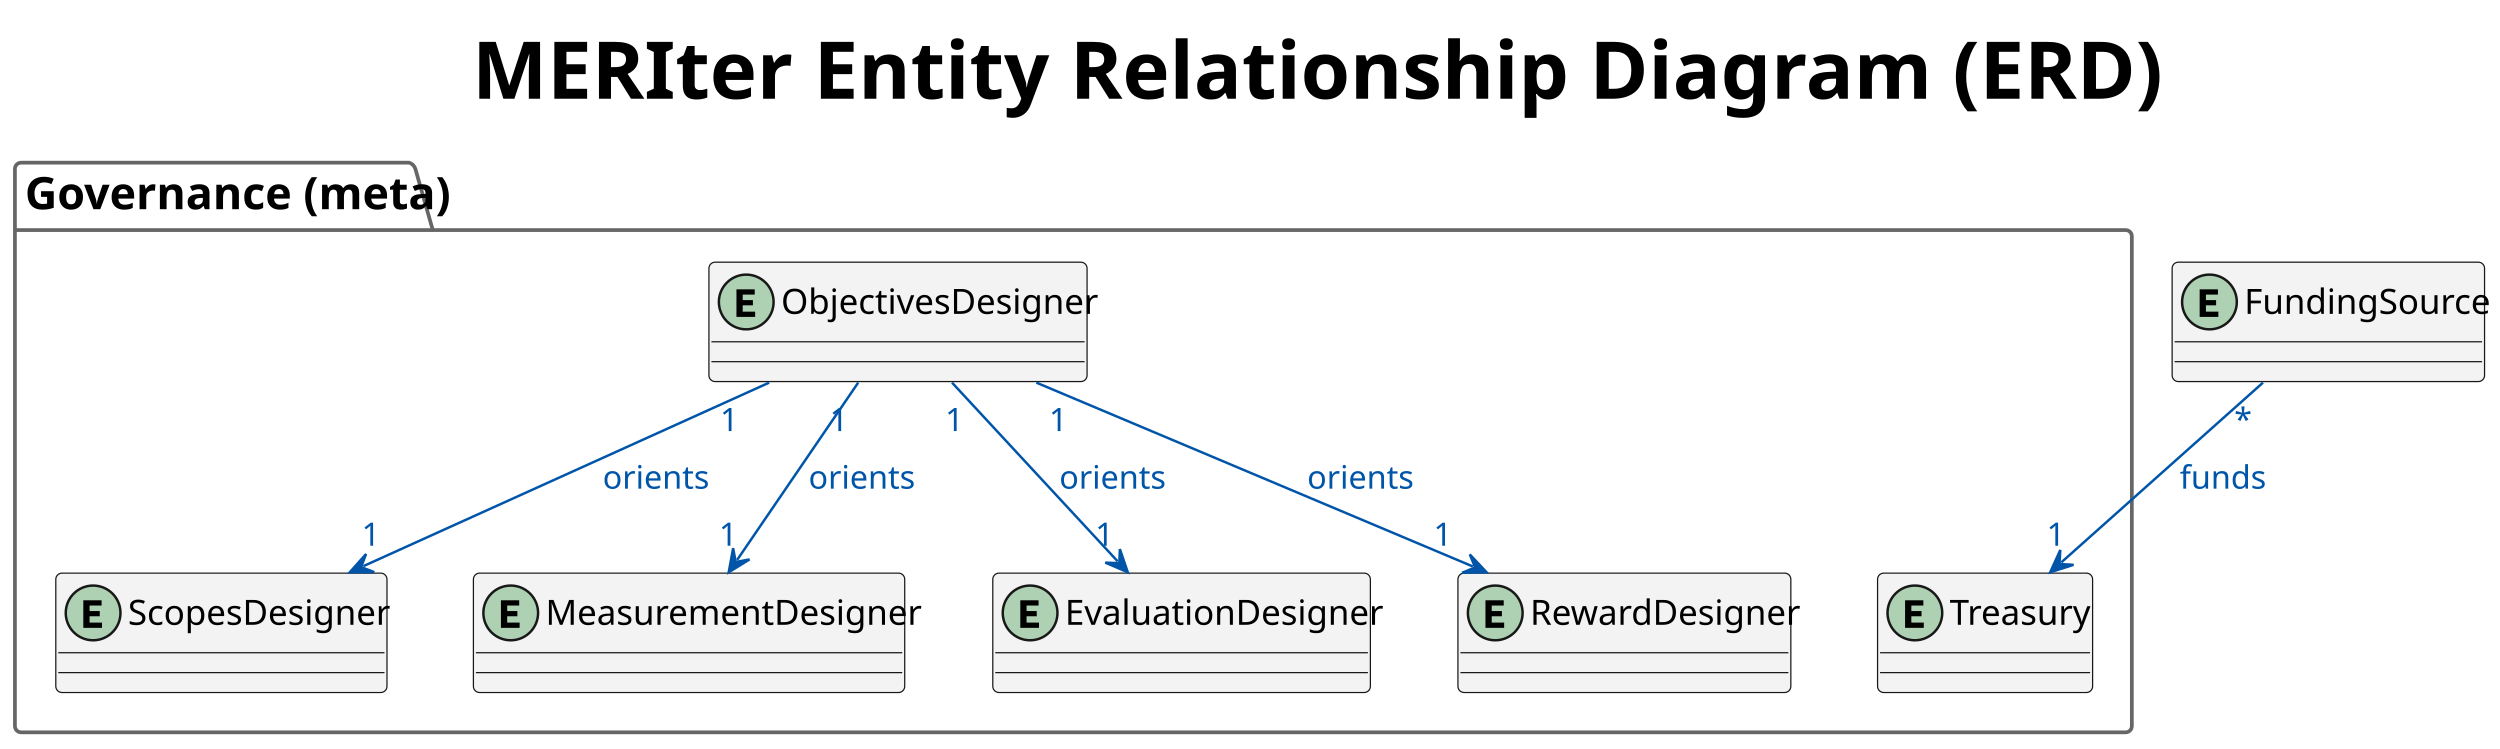
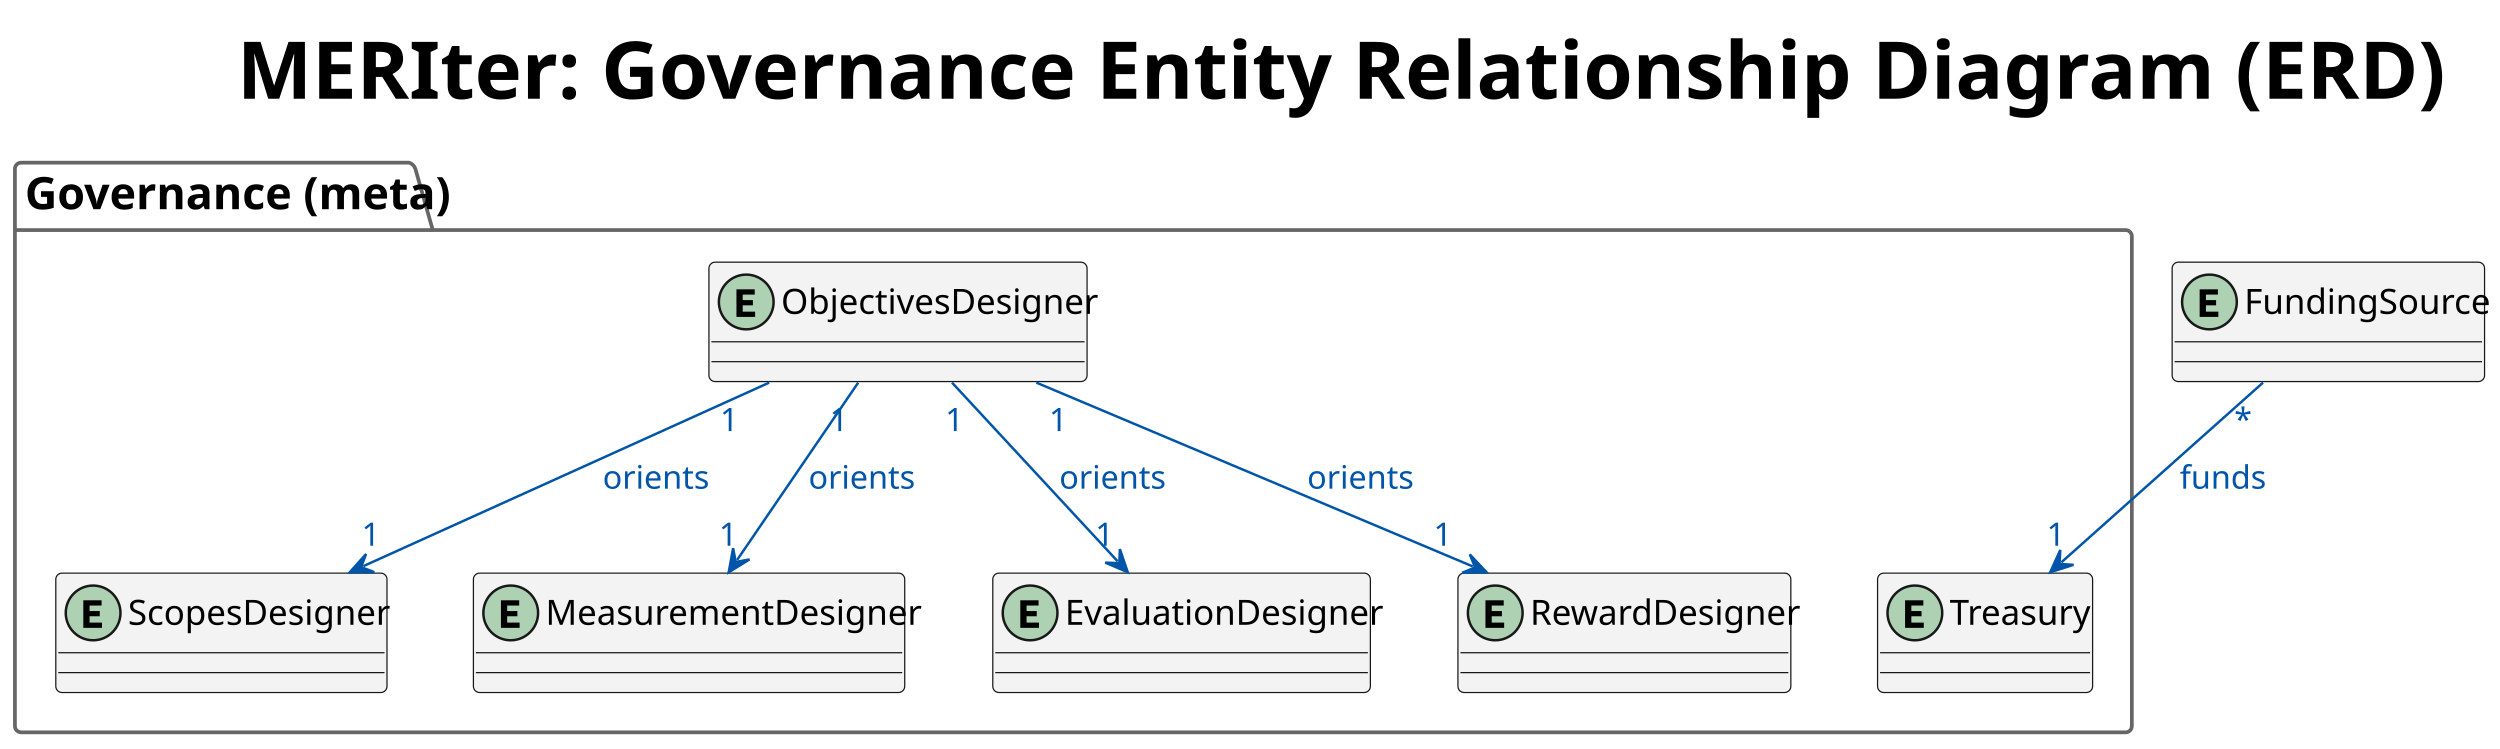
<svg xmlns="http://www.w3.org/2000/svg" xmlns:xlink="http://www.w3.org/1999/xlink" contentStyleType="text/css" data-diagram-type="CLASS" height="301px" preserveAspectRatio="none" style="width:1005px;height:301px;background:#FFFFFF;" version="1.1" viewBox="0 0 1005 301" width="1005px" zoomAndPan="magnify">
  <defs />
  <g>
-     <g class="title" data-source-line="25">
-       <text fill="#000000" font-family="sans-serif" font-size="32" font-weight="bold" lengthAdjust="spacing" textLength="612.172" x="189.81" y="39.688">MERIter Entity Relationship Diagram (ERD)</text>
+     <g class="title" data-source-line="27">
+       <text fill="#000000" font-family="sans-serif" font-size="32" font-weight="bold" lengthAdjust="spacing" textLength="801.234" x="95.278" y="39.688">MERIter: Governance Entity Relationship Diagram (ERD)</text>
    </g>
-     <g class="cluster" data-entity="Governance" data-source-line="73" data-uid="ent0002" id="cluster_Governance">
+     <g class="cluster" data-entity="Governance" data-source-line="75" data-uid="ent0002" id="cluster_Governance">
      <path d="M8.5,65.394 L164.477,65.394 A3.75,3.75 0 0 1 166.977,67.894 L173.977,92.488 L854.5,92.488 A2.5,2.5 0 0 1 857,94.988 L857,291.894 A2.5,2.5 0 0 1 854.5,294.394 L8.5,294.394 A2.5,2.5 0 0 1 6,291.894 L6,67.894 A2.5,2.5 0 0 1 8.5,65.394" fill="none" style="stroke:#666666;stroke-width:1.5;" />
      <line style="stroke:#666666;stroke-width:1.5;" x1="6" x2="173.977" y1="92.488" y2="92.488" />
      <text fill="#000000" font-family="sans-serif" font-size="18" font-weight="bold" lengthAdjust="spacing" textLength="154.977" x="10" y="84.094">Governance (meta)</text>
    </g>
-     <g class="entity" data-entity="ObjectivesDesigner" data-source-line="74" data-uid="ent0003" id="entity_ObjectivesDesigner">
+     <g class="entity" data-entity="ObjectivesDesigner" data-source-line="76" data-uid="ent0003" id="entity_ObjectivesDesigner">
      <a href="" target="_top" title="The ObjectivesDesigner is responsible for defining high-level goals and objectives that orient the entire impact evaluation system." xlink:actuate="onRequest" xlink:href="" xlink:show="new" xlink:title="The ObjectivesDesigner is responsible for defining high-level goals and objectives that orient the entire impact evaluation system." xlink:type="simple">
        <rect fill="#555555" fill-opacity="0.067" height="48" rx="2.5" ry="2.5" style="stroke:#181818;stroke-width:0.5;" width="152.012" x="284.99" y="105.394" />
        <ellipse cx="299.99" cy="121.394" fill="#ADD1B2" rx="11" ry="11" style="stroke:#181818;stroke-width:1;" />
        <path d="M296.053,127.394 L303.568,127.394 L303.568,125.285 L298.568,125.285 L298.568,122.738 L302.662,122.738 L302.662,120.644 L298.568,120.644 L298.568,118.426 L303.396,118.426 L303.396,116.316 L296.053,116.316 L296.053,127.394 Z " fill="#000000" />
        <text fill="#000000" font-family="sans-serif" font-size="14" lengthAdjust="spacing" textLength="120.012" x="313.99" y="126.18">ObjectivesDesigner</text>
        <line style="stroke:#181818;stroke-width:0.5;" x1="285.99" x2="436.002" y1="137.394" y2="137.394" />
        <line style="stroke:#181818;stroke-width:0.5;" x1="285.99" x2="436.002" y1="145.394" y2="145.394" />
      </a>
    </g>
-     <g class="entity" data-entity="ScopesDesigner" data-source-line="75" data-uid="ent0004" id="entity_ScopesDesigner">
+     <g class="entity" data-entity="ScopesDesigner" data-source-line="77" data-uid="ent0004" id="entity_ScopesDesigner">
      <a href="" target="_top" title="The ScopesDesigner is responsible for defining and structuring impact scopes that divide projects into measurable units." xlink:actuate="onRequest" xlink:href="" xlink:show="new" xlink:title="The ScopesDesigner is responsible for defining and structuring impact scopes that divide projects into measurable units." xlink:type="simple">
        <rect fill="#555555" fill-opacity="0.067" height="48" rx="2.5" ry="2.5" style="stroke:#181818;stroke-width:0.5;" width="133.138" x="22.43" y="230.394" />
        <ellipse cx="37.43" cy="246.394" fill="#ADD1B2" rx="11" ry="11" style="stroke:#181818;stroke-width:1;" />
        <path d="M33.492,252.394 L41.008,252.394 L41.008,250.285 L36.008,250.285 L36.008,247.738 L40.102,247.738 L40.102,245.644 L36.008,245.644 L36.008,243.426 L40.836,243.426 L40.836,241.316 L33.492,241.316 L33.492,252.394 Z " fill="#000000" />
        <text fill="#000000" font-family="sans-serif" font-size="14" lengthAdjust="spacing" textLength="101.138" x="51.43" y="251.18">ScopesDesigner</text>
        <line style="stroke:#181818;stroke-width:0.5;" x1="23.43" x2="154.568" y1="262.394" y2="262.394" />
        <line style="stroke:#181818;stroke-width:0.5;" x1="23.43" x2="154.568" y1="270.394" y2="270.394" />
      </a>
    </g>
-     <g class="entity" data-entity="MeasurementDesigner" data-source-line="76" data-uid="ent0005" id="entity_MeasurementDesigner">
+     <g class="entity" data-entity="MeasurementDesigner" data-source-line="78" data-uid="ent0005" id="entity_MeasurementDesigner">
      <a href="" target="_top" title="The MeasurementDesigner is responsible for designing measurement methodologies and configuring how measurements should be taken." xlink:actuate="onRequest" xlink:href="" xlink:show="new" xlink:title="The MeasurementDesigner is responsible for designing measurement methodologies and configuring how measurements should be taken." xlink:type="simple">
        <rect fill="#555555" fill-opacity="0.067" height="48" rx="2.5" ry="2.5" style="stroke:#181818;stroke-width:0.5;" width="173.388" x="190.31" y="230.394" />
        <ellipse cx="205.31" cy="246.394" fill="#ADD1B2" rx="11" ry="11" style="stroke:#181818;stroke-width:1;" />
        <path d="M201.373,252.394 L208.888,252.394 L208.888,250.285 L203.888,250.285 L203.888,247.738 L207.982,247.738 L207.982,245.644 L203.888,245.644 L203.888,243.426 L208.716,243.426 L208.716,241.316 L201.373,241.316 L201.373,252.394 Z " fill="#000000" />
        <text fill="#000000" font-family="sans-serif" font-size="14" lengthAdjust="spacing" textLength="141.388" x="219.31" y="251.18">MeasurementDesigner</text>
        <line style="stroke:#181818;stroke-width:0.5;" x1="191.31" x2="362.698" y1="262.394" y2="262.394" />
        <line style="stroke:#181818;stroke-width:0.5;" x1="191.31" x2="362.698" y1="270.394" y2="270.394" />
      </a>
    </g>
-     <g class="entity" data-entity="EvaluationDesigner" data-source-line="77" data-uid="ent0006" id="entity_EvaluationDesigner">
+     <g class="entity" data-entity="EvaluationDesigner" data-source-line="79" data-uid="ent0006" id="entity_EvaluationDesigner">
      <a href="" target="_top" title="The EvaluationDesigner is responsible for designing evaluation criteria and methodologies for assessing measurements." xlink:actuate="onRequest" xlink:href="" xlink:show="new" xlink:title="The EvaluationDesigner is responsible for designing evaluation criteria and methodologies for assessing measurements." xlink:type="simple">
        <rect fill="#555555" fill-opacity="0.067" height="48" rx="2.5" ry="2.5" style="stroke:#181818;stroke-width:0.5;" width="151.793" x="399.1" y="230.394" />
        <ellipse cx="414.1" cy="246.394" fill="#ADD1B2" rx="11" ry="11" style="stroke:#181818;stroke-width:1;" />
        <path d="M410.163,252.394 L417.678,252.394 L417.678,250.285 L412.678,250.285 L412.678,247.738 L416.772,247.738 L416.772,245.644 L412.678,245.644 L412.678,243.426 L417.506,243.426 L417.506,241.316 L410.163,241.316 L410.163,252.394 Z " fill="#000000" />
        <text fill="#000000" font-family="sans-serif" font-size="14" lengthAdjust="spacing" textLength="119.793" x="428.1" y="251.18">EvaluationDesigner</text>
        <line style="stroke:#181818;stroke-width:0.5;" x1="400.1" x2="549.893" y1="262.394" y2="262.394" />
        <line style="stroke:#181818;stroke-width:0.5;" x1="400.1" x2="549.893" y1="270.394" y2="270.394" />
      </a>
    </g>
-     <g class="entity" data-entity="RewardDesigner" data-source-line="78" data-uid="ent0007" id="entity_RewardDesigner">
+     <g class="entity" data-entity="RewardDesigner" data-source-line="80" data-uid="ent0007" id="entity_RewardDesigner">
      <a href="" target="_top" title="The RewardDesigner is responsible for designing reward policies and distribution mechanisms for impact contributors." xlink:actuate="onRequest" xlink:href="" xlink:show="new" xlink:title="The RewardDesigner is responsible for designing reward policies and distribution mechanisms for impact contributors." xlink:type="simple">
        <rect fill="#555555" fill-opacity="0.067" height="48" rx="2.5" ry="2.5" style="stroke:#181818;stroke-width:0.5;" width="133.828" x="586.09" y="230.394" />
        <ellipse cx="601.09" cy="246.394" fill="#ADD1B2" rx="11" ry="11" style="stroke:#181818;stroke-width:1;" />
        <path d="M597.153,252.394 L604.668,252.394 L604.668,250.285 L599.668,250.285 L599.668,247.738 L603.762,247.738 L603.762,245.644 L599.668,245.644 L599.668,243.426 L604.496,243.426 L604.496,241.316 L597.153,241.316 L597.153,252.394 Z " fill="#000000" />
        <text fill="#000000" font-family="sans-serif" font-size="14" lengthAdjust="spacing" textLength="101.828" x="615.09" y="251.18">RewardDesigner</text>
        <line style="stroke:#181818;stroke-width:0.5;" x1="587.09" x2="718.918" y1="262.394" y2="262.394" />
        <line style="stroke:#181818;stroke-width:0.5;" x1="587.09" x2="718.918" y1="270.394" y2="270.394" />
      </a>
    </g>
-     <g class="entity" data-entity="Treasury" data-source-line="79" data-uid="ent0008" id="entity_Treasury">
+     <g class="entity" data-entity="Treasury" data-source-line="81" data-uid="ent0008" id="entity_Treasury">
      <a href="" target="_top" title="The Treasury is a pool of funds available for rewarding impact contributions and funding operations." xlink:actuate="onRequest" xlink:href="" xlink:show="new" xlink:title="The Treasury is a pool of funds available for rewarding impact contributions and funding operations." xlink:type="simple">
        <rect fill="#555555" fill-opacity="0.067" height="48" rx="2.5" ry="2.5" style="stroke:#181818;stroke-width:0.5;" width="86.448" x="754.78" y="230.394" />
        <ellipse cx="769.78" cy="246.394" fill="#ADD1B2" rx="11" ry="11" style="stroke:#181818;stroke-width:1;" />
        <path d="M765.842,252.394 L773.358,252.394 L773.358,250.285 L768.358,250.285 L768.358,247.738 L772.452,247.738 L772.452,245.644 L768.358,245.644 L768.358,243.426 L773.186,243.426 L773.186,241.316 L765.842,241.316 L765.842,252.394 Z " fill="#000000" />
        <text fill="#000000" font-family="sans-serif" font-size="14" lengthAdjust="spacing" textLength="54.448" x="783.78" y="251.18">Treasury</text>
        <line style="stroke:#181818;stroke-width:0.5;" x1="755.78" x2="840.228" y1="262.394" y2="262.394" />
        <line style="stroke:#181818;stroke-width:0.5;" x1="755.78" x2="840.228" y1="270.394" y2="270.394" />
      </a>
    </g>
-     <g class="entity" data-entity="FundingSource" data-source-line="256" data-uid="ent0017" id="entity_FundingSource">
+     <g class="entity" data-entity="FundingSource" data-source-line="258" data-uid="ent0017" id="entity_FundingSource">
      <a href="" target="_top" title="The FundingSource is an external entity that provides funds to the treasury for rewarding impact." xlink:actuate="onRequest" xlink:href="" xlink:show="new" xlink:title="The FundingSource is an external entity that provides funds to the treasury for rewarding impact." xlink:type="simple">
        <rect fill="#555555" fill-opacity="0.067" height="48" rx="2.5" ry="2.5" style="stroke:#181818;stroke-width:0.5;" width="125.591" x="873.2" y="105.394" />
        <ellipse cx="888.2" cy="121.394" fill="#ADD1B2" rx="11" ry="11" style="stroke:#181818;stroke-width:1;" />
        <path d="M884.263,127.394 L891.778,127.394 L891.778,125.285 L886.778,125.285 L886.778,122.738 L890.872,122.738 L890.872,120.644 L886.778,120.644 L886.778,118.426 L891.606,118.426 L891.606,116.316 L884.263,116.316 L884.263,127.394 Z " fill="#000000" />
        <text fill="#000000" font-family="sans-serif" font-size="14" lengthAdjust="spacing" textLength="93.591" x="902.2" y="126.18">FundingSource</text>
        <line style="stroke:#181818;stroke-width:0.5;" x1="874.2" x2="997.791" y1="137.394" y2="137.394" />
        <line style="stroke:#181818;stroke-width:0.5;" x1="874.2" x2="997.791" y1="145.394" y2="145.394" />
      </a>
    </g>
-     <g class="link" data-entity-1="ObjectivesDesigner" data-entity-2="ScopesDesigner" data-source-line="86" data-uid="lnk13" id="link_ObjectivesDesigner_ScopesDesigner">
-       <path codeLine="86" d="M309.2,153.815 C260.8,175.704 194.417,205.722 146.077,227.582" fill="none" id="ObjectivesDesigner-to-ScopesDesigner" style="stroke:#0055A9;stroke-width:1;" />
+     <g class="link" data-entity-1="ObjectivesDesigner" data-entity-2="ScopesDesigner" data-source-line="88" data-uid="lnk13" id="link_ObjectivesDesigner_ScopesDesigner">
+       <path codeLine="88" d="M309.2,153.815 C260.8,175.704 194.417,205.722 146.077,227.582" fill="none" id="ObjectivesDesigner-to-ScopesDesigner" style="stroke:#0055A9;stroke-width:1;" />
      <polygon fill="#0055A9" points="140.61,230.054,150.459,229.991,145.166,227.994,147.162,222.702,140.61,230.054" style="stroke:#0055A9;stroke-width:1;" />
      <text fill="#0055A9" font-family="sans-serif" font-size="13" lengthAdjust="spacing" textLength="40.016" x="242.29" y="196.455">orients</text>
      <text fill="#0055A9" font-family="sans-serif" font-size="13" lengthAdjust="spacing" textLength="7.306" x="289.448" y="173.284">1</text>
      <text fill="#0055A9" font-family="sans-serif" font-size="13" lengthAdjust="spacing" textLength="7.306" x="145.374" y="219.383">1</text>
    </g>
-     <g class="link" data-entity-1="ObjectivesDesigner" data-entity-2="MeasurementDesigner" data-source-line="87" data-uid="lnk14" id="link_ObjectivesDesigner_MeasurementDesigner">
-       <path codeLine="87" d="M345,153.815 C330.06,175.704 311.254,203.24 296.324,225.1" fill="none" id="ObjectivesDesigner-to-MeasurementDesigner" style="stroke:#0055A9;stroke-width:1;" />
+     <g class="link" data-entity-1="ObjectivesDesigner" data-entity-2="MeasurementDesigner" data-source-line="89" data-uid="lnk14" id="link_ObjectivesDesigner_MeasurementDesigner">
+       <path codeLine="89" d="M345,153.815 C330.06,175.704 311.254,203.24 296.324,225.1" fill="none" id="ObjectivesDesigner-to-MeasurementDesigner" style="stroke:#0055A9;stroke-width:1;" />
      <polygon fill="#0055A9" points="292.94,230.054,301.319,224.879,295.76,225.926,294.713,220.367,292.94,230.054" style="stroke:#0055A9;stroke-width:1;" />
      <text fill="#0055A9" font-family="sans-serif" font-size="13" lengthAdjust="spacing" textLength="40.016" x="325.03" y="196.455">orients</text>
      <text fill="#0055A9" font-family="sans-serif" font-size="13" lengthAdjust="spacing" textLength="7.306" x="333.527" y="173.284">1</text>
      <text fill="#0055A9" font-family="sans-serif" font-size="13" lengthAdjust="spacing" textLength="7.306" x="289.009" y="219.383">1</text>
    </g>
-     <g class="link" data-entity-1="ObjectivesDesigner" data-entity-2="EvaluationDesigner" data-source-line="88" data-uid="lnk15" id="link_ObjectivesDesigner_EvaluationDesigner">
-       <path codeLine="88" d="M382.71,153.815 C403,175.704 429.031,203.794 449.291,225.654" fill="none" id="ObjectivesDesigner-to-EvaluationDesigner" style="stroke:#0055A9;stroke-width:1;" />
+     <g class="link" data-entity-1="ObjectivesDesigner" data-entity-2="EvaluationDesigner" data-source-line="90" data-uid="lnk15" id="link_ObjectivesDesigner_EvaluationDesigner">
+       <path codeLine="90" d="M382.71,153.815 C403,175.704 429.031,203.794 449.291,225.654" fill="none" id="ObjectivesDesigner-to-EvaluationDesigner" style="stroke:#0055A9;stroke-width:1;" />
      <polygon fill="#0055A9" points="453.37,230.054,450.186,220.735,449.971,226.387,444.318,226.173,453.37,230.054" style="stroke:#0055A9;stroke-width:1;" />
      <text fill="#0055A9" font-family="sans-serif" font-size="13" lengthAdjust="spacing" textLength="40.016" x="425.83" y="196.455">orients</text>
      <text fill="#0055A9" font-family="sans-serif" font-size="13" lengthAdjust="spacing" textLength="7.306" x="379.957" y="173.284">1</text>
      <text fill="#0055A9" font-family="sans-serif" font-size="13" lengthAdjust="spacing" textLength="7.306" x="440.283" y="219.383">1</text>
    </g>
-     <g class="link" data-entity-1="ObjectivesDesigner" data-entity-2="RewardDesigner" data-source-line="89" data-uid="lnk16" id="link_ObjectivesDesigner_RewardDesigner">
-       <path codeLine="89" d="M416.61,153.815 C468.57,175.704 540.181,205.865 592.071,227.725" fill="none" id="ObjectivesDesigner-to-RewardDesigner" style="stroke:#0055A9;stroke-width:1;" />
+     <g class="link" data-entity-1="ObjectivesDesigner" data-entity-2="RewardDesigner" data-source-line="91" data-uid="lnk16" id="link_ObjectivesDesigner_RewardDesigner">
+       <path codeLine="91" d="M416.61,153.815 C468.57,175.704 540.181,205.865 592.071,227.725" fill="none" id="ObjectivesDesigner-to-RewardDesigner" style="stroke:#0055A9;stroke-width:1;" />
      <polygon fill="#0055A9" points="597.6,230.054,590.859,222.874,592.992,228.113,587.753,230.247,597.6,230.054" style="stroke:#0055A9;stroke-width:1;" />
      <text fill="#0055A9" font-family="sans-serif" font-size="13" lengthAdjust="spacing" textLength="40.016" x="525.48" y="196.455">orients</text>
      <text fill="#0055A9" font-family="sans-serif" font-size="13" lengthAdjust="spacing" textLength="7.306" x="421.697" y="173.284">1</text>
      <text fill="#0055A9" font-family="sans-serif" font-size="13" lengthAdjust="spacing" textLength="7.306" x="576.279" y="219.383">1</text>
    </g>
-     <g class="link" data-entity-1="FundingSource" data-entity-2="Treasury" data-source-line="257" data-uid="lnk18" id="link_FundingSource_Treasury">
-       <path codeLine="257" d="M909.72,153.815 C885.16,175.704 853.189,204.203 828.659,226.063" fill="none" id="FundingSource-to-Treasury" style="stroke:#0055A9;stroke-width:1;" />
+     <g class="link" data-entity-1="FundingSource" data-entity-2="Treasury" data-source-line="259" data-uid="lnk18" id="link_FundingSource_Treasury">
+       <path codeLine="259" d="M909.72,153.815 C885.16,175.704 853.189,204.203 828.659,226.063" fill="none" id="FundingSource-to-Treasury" style="stroke:#0055A9;stroke-width:1;" />
      <polygon fill="#0055A9" points="824.18,230.054,833.56,227.053,827.913,226.728,828.238,221.081,824.18,230.054" style="stroke:#0055A9;stroke-width:1;" />
      <text fill="#0055A9" font-family="sans-serif" font-size="13" lengthAdjust="spacing" textLength="32.906" x="876.26" y="196.455">funds</text>
      <text fill="#0055A9" font-family="sans-serif" font-size="13" lengthAdjust="spacing" textLength="5.599" x="898.135" y="173.284">*</text>
      <text fill="#0055A9" font-family="sans-serif" font-size="13" lengthAdjust="spacing" textLength="7.306" x="822.745" y="219.383">1</text>
    </g>
  </g>
</svg>
